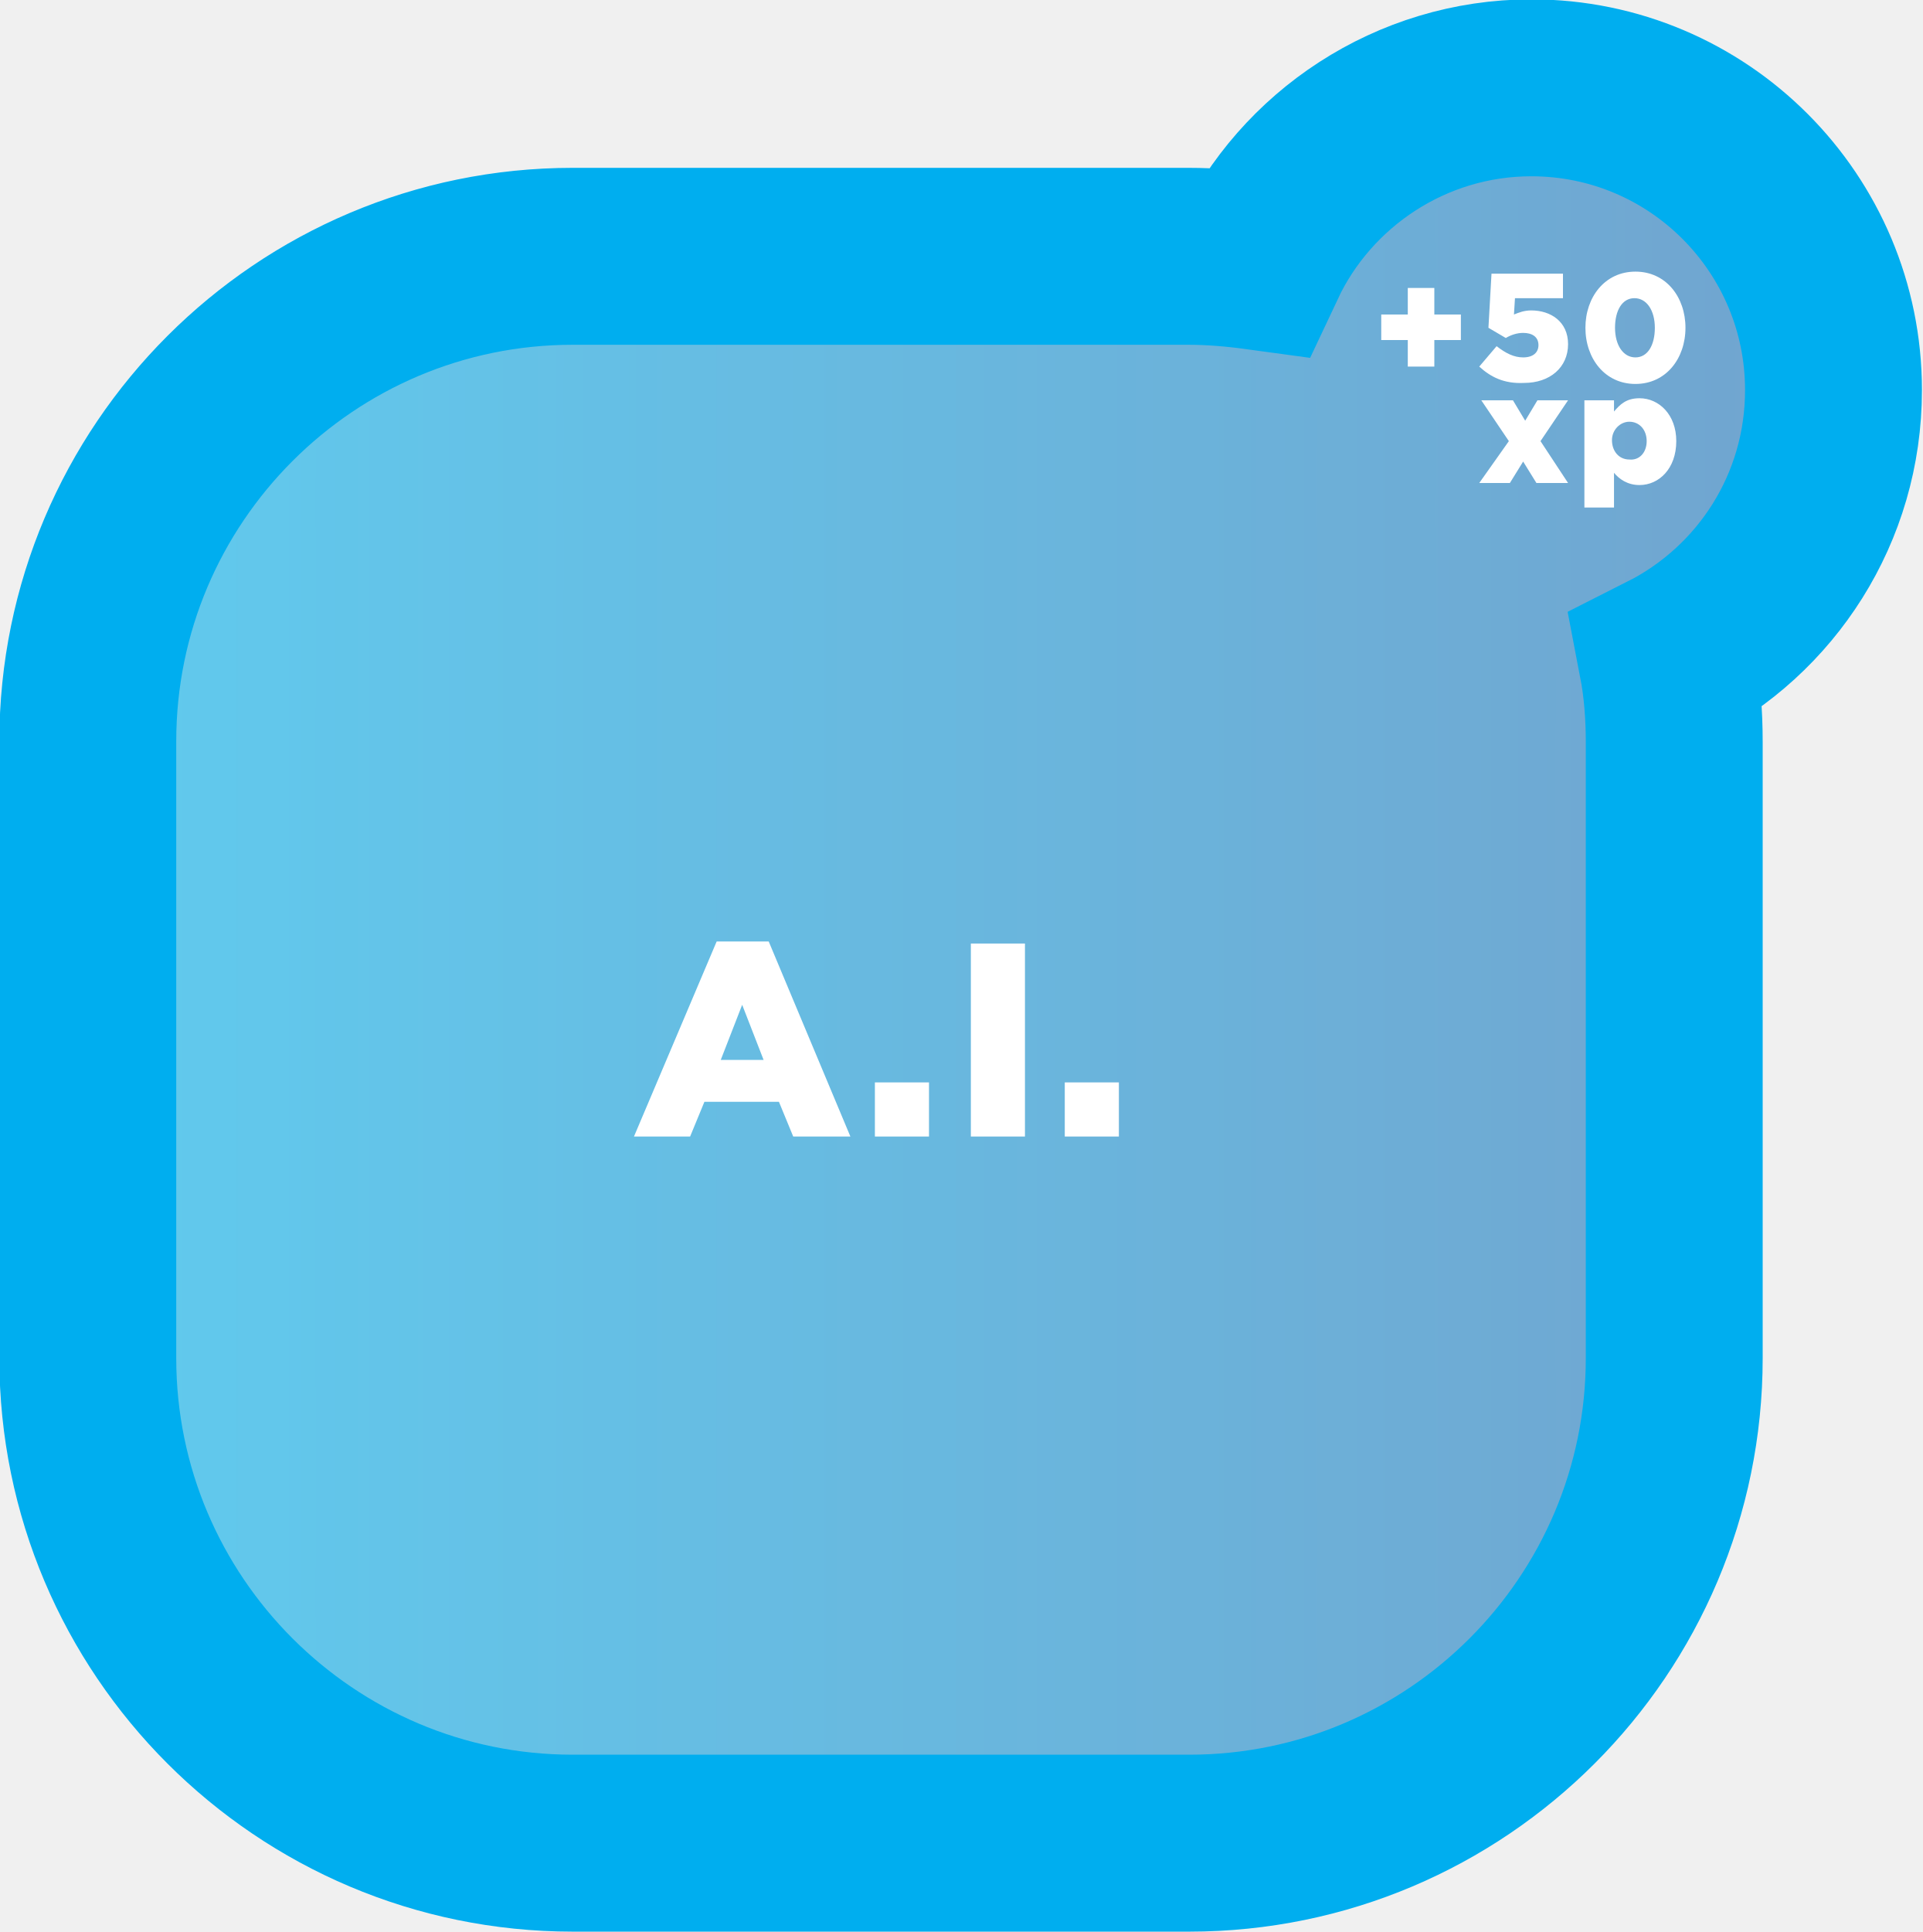
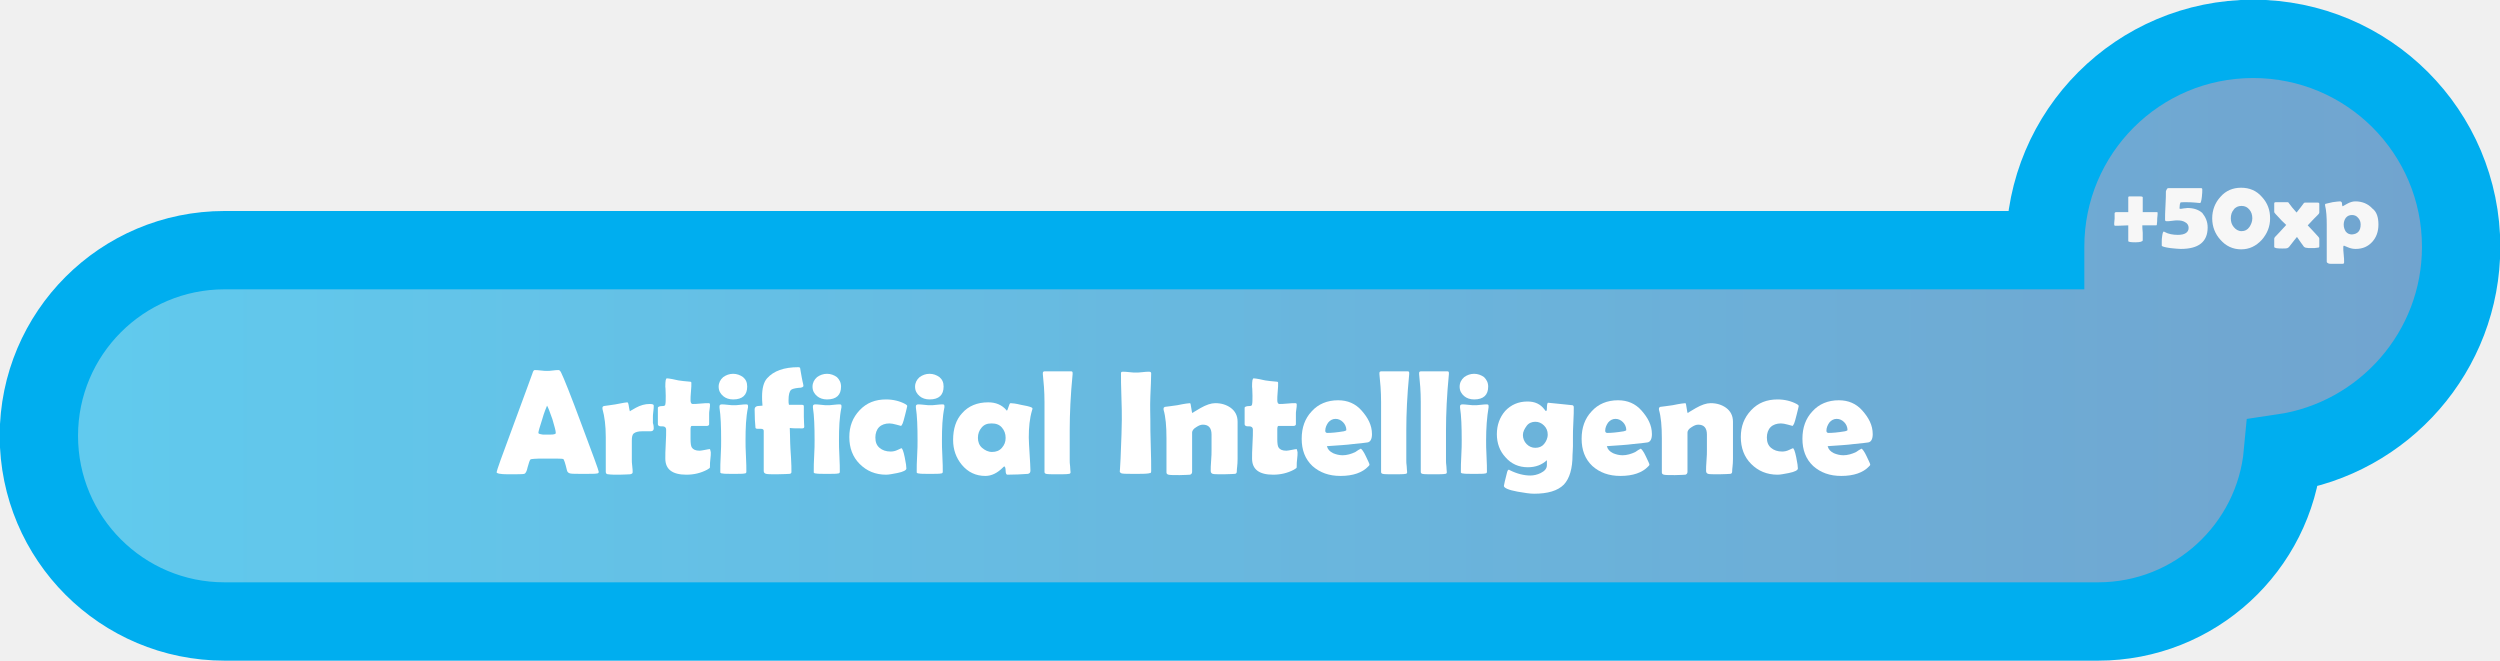
- <svg xmlns="http://www.w3.org/2000/svg" version="1.1" id="Layer_1" x="0px" y="0px" width="188.3px" height="189.2px" viewBox="0 0 188.3 189.2" style="enable-background:new 0 0 188.3 189.2;" xml:space="preserve">
+ <svg xmlns="http://www.w3.org/2000/svg" version="1.1" id="Layer_1" x="0px" y="0px" viewBox="-497 346.3 604.6 159.7" style="enable-background:new -497 346.3 604.6 159.7;" xml:space="preserve">
  <style type="text/css">
- 
- 	.st0{fill:none;stroke:#009444;stroke-width:8.299;stroke-miterlimit:10;}
- 	.st1{fill:none;stroke:#E1871E;stroke-width:4.141;stroke-miterlimit:10;}
- 	.st2{fill:none;stroke:#00AEEF;stroke-width:17.327;stroke-miterlimit:10;}
- 	.st3{fill:none;stroke:#00AEEF;stroke-width:7.864;stroke-miterlimit:10;}
- 	.st4{fill:#E0E0E0;}
- 	.st5{fill:#E1871E;}
- 	.st6{opacity:0.6;clip-path:url(#SVGID_18_);fill:url(#SVGID_19_);}
- 	.st7{fill:none;stroke:#00AEEF;stroke-width:4.141;stroke-miterlimit:10;}
- 	.st8{fill:#ED1C24;}
- 	.st9{fill:none;stroke:#414042;stroke-width:13.892;stroke-miterlimit:10;}
- 	.st10{fill:none;stroke:#FFFFFF;stroke-width:0.673;stroke-miterlimit:10;}
- 	.st11{opacity:0.8;fill:#FFFFFF;}
- 	.st12{fill:none;stroke:#E1871E;stroke-width:8.299;stroke-miterlimit:10;}
- 	.st13{clip-path:url(#SVGID_18_);fill:none;stroke:#00AEEF;stroke-width:24.964;stroke-miterlimit:10;}
- 	.st14{opacity:0.6;fill:url(#SVGID_3_);}
- 	.st15{opacity:0.6;fill:url(#SVGID_4_);}
- 	.st16{opacity:0.6;fill:url(#SVGID_7_);}
- 	.st17{opacity:0.6;fill:url(#SVGID_8_);}
- 	.st18{fill:#231F20;}
- 	.st19{fill:#00AEEF;stroke:#00AEEF;stroke-width:1.573;stroke-linejoin:round;stroke-miterlimit:10;}
- 	.st20{opacity:0.9;fill:url(#SVGID_15_);stroke:url(#SVGID_16_);stroke-miterlimit:10;}
- 	.st21{fill:none;stroke:#00AEEF;stroke-width:8.299;stroke-miterlimit:10;}
- 	.st22{fill:#00AEEF;stroke:#00AEEF;stroke-width:1.66;stroke-linejoin:round;stroke-miterlimit:10;}
- 	.st23{clip-path:url(#SVGID_2_);}
- 	.st24{fill:url(#SVGID_5_);}
- 	.st25{fill:url(#SVGID_6_);}
- 	.st26{fill:url(#SVGID_9_);}
- 	.st27{fill:#2BB673;}
- 	.st28{clip-path:url(#SVGID_21_);fill:none;stroke:#00AEEF;stroke-width:24.964;stroke-miterlimit:10;}
- 	.st29{opacity:0.8;}
- 	.st30{fill:#FFFFFF;}
- 	.st31{opacity:0.6;clip-path:url(#SVGID_21_);fill:url(#SVGID_22_);}
- 	.st32{fill:none;stroke:#00AEEF;stroke-width:18.253;stroke-miterlimit:10;}
- 	.st33{opacity:0.6;fill:url(#SVGID_11_);}
- 	.st34{opacity:0.6;fill:url(#SVGID_12_);}
- 	.st35{opacity:0.6;fill:url(#SVGID_23_);}
- 	.st36{opacity:0.6;fill:url(#SVGID_24_);}
- 	.st37{opacity:0.6;fill:url(#SVGID_25_);}
- 	.st38{opacity:0.6;fill:url(#SVGID_26_);}
- 	.st39{opacity:0.6;fill:url(#SVGID_27_);}
- 	.st40{opacity:0.6;fill:url(#SVGID_28_);}
- 	.st41{opacity:0.6;fill:url(#SVGID_29_);}
- 	.st42{opacity:0.6;fill:url(#SVGID_30_);}
- 	.st43{fill:none;stroke:#ED1C24;stroke-width:7.864;stroke-miterlimit:10;}
- 	.st44{fill:none;stroke:#009444;stroke-width:7.864;stroke-miterlimit:10;}
- 	.st45{opacity:0.8;fill:#414042;}
- 	.st46{fill:none;stroke:#ED1C24;stroke-width:4.141;stroke-miterlimit:10;}
- 	.st47{fill:none;stroke:#009444;stroke-width:4.141;stroke-miterlimit:10;}
- 	.st48{fill:url(#SVGID_10_);}
- 	.st49{fill:url(#SVGID_13_);}
- 	.st50{fill:url(#SVGID_14_);}
- 	.st51{fill:none;stroke:#00AEEF;stroke-width:18.944;stroke-miterlimit:10;}
- 	.st52{fill:#00AEEF;stroke:#00AEEF;stroke-width:0.828;stroke-linejoin:round;stroke-miterlimit:10;}
- 	.st53{fill:#A7A9AC;}
- 	.st54{fill:none;stroke:#FFFFFF;stroke-width:2.02;stroke-miterlimit:10;}
- 	.st55{fill:#414042;}
- 	.st56{fill:none;stroke:#E1871E;stroke-width:7.864;stroke-miterlimit:10;}
- 	.st57{fill:none;stroke:#FFFFFF;stroke-width:0.74;stroke-miterlimit:10;}
- 	.st58{fill:none;stroke:#ED1C24;stroke-width:8.299;stroke-miterlimit:10;}
- 
+ 	.st0{opacity:0.6;fill:url(#SVGID_1_);enable-background:new    ;}
+ 	.st1{fill:none;stroke:#00AEEF;stroke-width:18.944;stroke-miterlimit:10;}
+ 	.st2{fill:#F7F7F7;}
+ 	.st3{fill:#FFFFFF;}
</style>
+   <linearGradient id="SVGID_1_" gradientUnits="userSpaceOnUse" x1="-487.6" y1="428.45" x2="98.2" y2="428.45" gradientTransform="matrix(1 0 0 -1 0 854.6)">
+     <stop offset="0" style="stop-color:#00B2ED" />
+     <stop offset="0.995" style="stop-color:#1D71B8" />
+   </linearGradient>
+   <path class="st0" d="M98.2,406c0-27.8-22.5-50.3-50.3-50.3S-2.4,378.2-2.4,406c0,0.3,0,0.5,0,0.8h-440.3  c-24.8,0-44.9,20.1-44.9,44.9c0,24.8,20.1,44.9,44.9,44.9H10.4c23.4,0,42.6-17.9,44.7-40.7C79.5,452.3,98.2,431.3,98.2,406z" />
+   <path class="st1" d="M98.2,406c0-27.8-22.5-50.3-50.3-50.3S-2.4,378.2-2.4,406c0,0.3,0,0.5,0,0.8h-440.3  c-24.8,0-44.9,20.1-44.9,44.9c0,24.8,20.1,44.9,44.9,44.9H10.4c23.4,0,42.6-17.9,44.7-40.7C79.5,452.3,98.2,431.3,98.2,406z" />
  <g>
-     <g>
-       <g>
-         <linearGradient id="SVGID_2_" gradientUnits="userSpaceOnUse" x1="8.663" y1="94.318" x2="179.637" y2="94.318">
-           <stop offset="0" style="stop-color:#00B2ED" />
-           <stop offset="0.995" style="stop-color:#1D71B8" />
-         </linearGradient>
-         <path style="opacity:0.6;fill:url(#SVGID_2_);" d="M179.6,38c0-16.3-13.2-29.6-29.6-29.6c-11.8,0-22.1,7-26.8,17     c-2.2-0.3-4.5-0.5-6.8-0.5H56.1c-26.2,0-47.5,21.3-47.5,47.5v60.4c0,26.2,21.3,47.5,47.5,47.5h60.4c26.2,0,47.5-21.3,47.5-47.5     V72.4c0-2.7-0.2-5.4-0.7-8C173,59.5,179.6,49.5,179.6,38z" />
-         <path class="st2" d="M179.6,38.2c0-16.3-13.2-29.6-29.6-29.6c-11.8,0-22.1,7-26.8,17c-2.2-0.3-4.5-0.5-6.8-0.5H56.1     c-26.2,0-47.5,21.3-47.5,47.5V133c0,26.2,21.3,47.5,47.5,47.5h60.4c26.2,0,47.5-21.3,47.5-47.5V72.7c0-2.7-0.2-5.4-0.7-8     C173,59.8,179.6,49.8,179.6,38.2z" />
-       </g>
-       <g>
-         <path class="st30" d="M137.9,33.3h-2.6v-2.5h2.6v-2.6h2.6v2.6h2.6v2.5h-2.6v2.6h-2.6V33.3z" />
-         <path class="st30" d="M144.9,35.9l1.7-2c0.9,0.7,1.7,1.1,2.6,1.1c1,0,1.5-0.5,1.5-1.2v0c0-0.8-0.6-1.2-1.5-1.2     c-0.6,0-1.2,0.2-1.7,0.5l-1.7-1l0.3-5.3h7v2.4h-4.7l-0.1,1.6c0.5-0.2,1-0.4,1.7-0.4c1.9,0,3.6,1.1,3.6,3.3v0     c0,2.3-1.8,3.8-4.3,3.8C147.3,37.6,146,36.9,144.9,35.9z" />
-         <path class="st30" d="M155.3,32.1L155.3,32.1c0-3,1.9-5.5,4.9-5.5c3,0,4.9,2.5,4.9,5.5v0c0,3-1.9,5.5-4.9,5.5     C157.2,37.6,155.3,35.1,155.3,32.1z M162.1,32.1L162.1,32.1c0-1.7-0.8-2.9-2-2.9c-1.2,0-1.9,1.2-1.9,2.9v0c0,1.7,0.8,2.9,2,2.9     C161.4,35,162.1,33.8,162.1,32.1z" />
-         <path class="st30" d="M147.8,43.2l-2.7-4h3.1l1.2,2l1.2-2h3l-2.7,4l2.7,4.1h-3.1l-1.3-2.1l-1.3,2.1h-3L147.8,43.2z" />
-         <path class="st30" d="M155.2,39.2h2.9v1.1c0.6-0.7,1.2-1.3,2.5-1.3c1.9,0,3.6,1.6,3.6,4.2v0c0,2.7-1.7,4.3-3.6,4.3     c-1.2,0-2-0.6-2.5-1.2v3.4h-2.9V39.2z M161.3,43.2L161.3,43.2c0-1.1-0.7-1.9-1.7-1.9c-0.9,0-1.7,0.8-1.7,1.8v0     c0,1.1,0.7,1.9,1.7,1.9C160.6,45.1,161.3,44.3,161.3,43.2z" />
-       </g>
-     </g>
-     <g>
-       <path class="st30" d="M70.2,92.2h5.1l8,19.1h-5.6l-1.4-3.4H69l-1.4,3.4h-5.5L70.2,92.2z M74.8,103.8l-2.1-5.4l-2.1,5.4H74.8z" />
-       <path class="st30" d="M85.7,106H91v5.3h-5.3V106z" />
-       <path class="st30" d="M95.1,92.4h5.3v18.9h-5.3V92.4z" />
-       <path class="st30" d="M104.3,106h5.3v5.3h-5.3V106z" />
-     </g>
+     <path class="st2" d="M24.5,400.8c-0.4,0-0.9,0-1.7,0c-0.8,0-1.4,0-1.7,0c0,0.3,0,0.9,0.1,1.8c0,0.7,0,1.3,0,1.8   c0,0.3-0.6,0.5-1.8,0.5c-1.1,0-1.7-0.1-1.7-0.3c0-0.5,0-1.1,0-1.9c0-1.1,0-1.7,0-1.9c-2,0.1-3.1,0.1-3.2,0.1   c-0.1,0-0.2-0.1-0.2-0.4c0-0.1,0-0.5,0.1-1.3c0-0.5,0-0.9,0-1.4c0.1-0.1,0.2-0.2,0.3-0.2c0.4,0,0.9,0,1.5,0c0.8,0,1.3,0,1.5,0   c0-0.7,0-1.4,0-2.2V394c0-0.1,0.1-0.2,0.3-0.2c0.3,0,0.7,0,1.3,0s1,0,1.3,0c0.4,0,0.6,0.1,0.6,0.2c0,0.4,0,1,0,1.8s0,1.4,0,1.8   c1.7,0,2.8,0,3.4,0c0.2,0,0.2,0.1,0.2,0.2c0,0.1,0,0.6-0.1,1.4c0,0.3,0,0.8-0.1,1.5C24.6,400.7,24.5,400.8,24.5,400.8z" />
+     <path class="st2" d="M36.9,401.3c0,3.5-2.2,5.2-6.5,5.2c-0.6,0-1.5-0.1-2.5-0.2c-1.4-0.2-2.1-0.4-2.1-0.6c0-0.1,0-0.4,0-1   c0-0.3,0-0.8,0.1-1.3c0.1-0.7,0.2-1.1,0.4-1.1c0,0,0.1,0,0.2,0.1c0.9,0.5,2,0.7,3.2,0.7c1.7,0,2.6-0.6,2.6-1.7   c0-0.6-0.3-1.1-0.9-1.4c-0.5-0.3-1.1-0.4-1.8-0.4c-0.3,0-0.7,0-1.3,0.1s-1,0.1-1.3,0.1c-0.3,0-0.4-0.1-0.4-0.4c0-0.8,0-1.9,0.1-3.4   s0.1-2.7,0.1-3.4c0-0.1,0.1-0.3,0.2-0.5s0.2-0.3,0.4-0.3c0.2,0,1.3,0,3.3,0c2.3,0,3.8,0,4.6,0c0.2,0,0.3,0.1,0.3,0.3   c0,0.4,0,1.1-0.1,1.8c-0.1,1-0.3,1.5-0.4,1.5l-0.1,0c-1.8-0.2-2.9-0.2-3.3-0.2c-0.9,0-1.3,0-1.4,0.1c-0.1,0.2-0.2,0.7-0.2,1.3   c0,0.1,0,0.2,0.1,0.2c0.2,0,0.5,0,0.9-0.1c0.4,0,0.7-0.1,0.9-0.1c1.5,0,2.7,0.4,3.6,1.2C36.4,398.8,36.9,399.9,36.9,401.3z" />
+     <path class="st2" d="M52,399.1c0,2-0.7,3.7-2,5.2c-1.4,1.5-3,2.3-5,2.3s-3.7-0.8-5-2.3c-1.3-1.4-2-3.2-2-5.2c0-2,0.7-3.8,2-5.2   c1.3-1.5,3-2.2,5-2.2s3.7,0.7,5,2.2C51.4,395.4,52,397.1,52,399.1z M47.7,399.1c0-0.8-0.2-1.5-0.7-2.1c-0.5-0.6-1.1-0.9-1.9-0.9   c-0.8,0-1.5,0.3-1.9,0.9c-0.5,0.6-0.7,1.3-0.7,2.1c0,0.8,0.2,1.5,0.7,2.1c0.5,0.6,1.1,1,1.9,1c0.8,0,1.4-0.3,1.9-1   C47.4,400.6,47.7,399.9,47.7,399.1z" />
+     <path class="st2" d="M63.9,405.9c0,0.2-0.1,0.3-0.4,0.3c-0.5,0.1-0.9,0.1-1.5,0.1c-0.5,0-1,0-1.4-0.1c-0.1,0-0.2-0.1-0.4-0.2   c-0.4-0.5-1-1.4-1.7-2.4c-0.2,0.2-0.8,1-1.9,2.4c-0.1,0.1-0.2,0.2-0.4,0.3c-0.3,0.1-0.7,0.1-1.3,0.1c-1.2,0-1.9-0.1-1.9-0.4   c0-0.2,0-0.6,0-1s0-0.8,0-1c0-0.1,0.1-0.3,0.2-0.4c0.6-0.6,1.5-1.6,2.7-2.9c-0.5-0.5-1.1-1-1.6-1.6c-0.9-0.9-1.3-1.4-1.3-1.5v-2.1   c0-0.2,0.1-0.3,0.4-0.3c0.3,0,0.8,0,1.4,0s1.1,0,1.4,0c0.2,0,0.3,0.1,0.4,0.3c0.4,0.6,1,1.3,1.8,2.2c0.7-0.9,1.3-1.6,1.7-2.2   c0.1-0.2,0.3-0.2,0.4-0.2c0.3,0,0.8,0,1.5,0s1.1,0,1.5,0c0.3,0,0.4,0.1,0.4,0.3v2.1c0,0.1-0.1,0.3-0.2,0.4   c-0.6,0.6-1.5,1.5-2.6,2.7c0.6,0.6,1.5,1.6,2.6,2.8c0.1,0.1,0.2,0.3,0.2,0.4V405.9z" />
+     <path class="st2" d="M78.2,400.6c0,1.7-0.5,3.1-1.5,4.2c-1,1.1-2.3,1.7-4,1.7c-0.6,0-1.2-0.1-1.9-0.4s-1-0.4-0.9-0.4   c-0.1,0-0.2,0.1-0.2,0.4c0,0.4,0,1,0.1,1.8s0.1,1.4,0.1,1.8c0,0.3-0.1,0.4-0.4,0.4l-2.4,0c-0.5,0-0.9,0-1-0.1   c-0.2-0.1-0.4-0.2-0.4-0.4l0-9c0-1.8-0.1-3.4-0.4-4.6c0-0.1,0-0.1,0-0.2c0-0.1,0-0.2,0.1-0.2c0.3-0.1,0.9-0.2,1.7-0.4   c0.8-0.1,1.4-0.2,1.8-0.2c0.3,0,0.5,0.2,0.5,0.6s0.1,0.6,0.2,0.6c-0.1,0,0.3-0.2,1-0.6s1.4-0.6,2-0.6c1.7,0,3.1,0.6,4.1,1.7   C77.8,397.5,78.2,398.9,78.2,400.6z M73.9,400.6c0-0.6-0.2-1.2-0.6-1.6c-0.4-0.5-0.9-0.7-1.5-0.7c-0.6,0-1.1,0.2-1.5,0.7   c-0.3,0.4-0.5,1-0.5,1.6c0,0.7,0.2,1.2,0.5,1.7c0.4,0.5,0.9,0.7,1.5,0.7C73.2,402.9,73.9,402.1,73.9,400.6z" />
+   </g>
+   <g>
+     <path class="st3" d="M-352.2,460.4c0,0.2-0.1,0.4-0.4,0.4c-0.4,0.1-1.4,0.1-3.3,0.1c-1.7,0-2.8,0-3.2-0.1c-0.4-0.1-0.7-0.3-0.8-0.8   c-0.4-1.7-0.7-2.6-0.9-2.7c-0.2-0.1-1.8-0.1-4.7-0.1c-2,0-3.1,0.1-3.2,0.2c-0.2,0.2-0.4,0.8-0.7,1.9c-0.2,1-0.5,1.5-0.8,1.6   c-0.4,0.1-1.7,0.1-4,0.1c-1.8,0-2.7-0.2-2.7-0.5c0-0.3,1.3-4,4-11.2c2.9-7.8,4.4-12,4.7-12.8c0.1-0.4,0.3-0.7,0.5-0.7   c0.3,0,0.8,0,1.5,0.1s1.2,0.1,1.5,0.1c0.3,0,0.8,0,1.4-0.1s1.1-0.1,1.4-0.1c0.2,0,0.4,0.2,0.6,0.6c0.6,1.2,2.3,5.4,5,12.7   C-353.6,456.3-352.2,460.1-352.2,460.4z M-364.7,444.4c-0.2,0.5-0.7,1.6-1.2,3.4c-0.6,1.8-0.9,2.9-0.9,3.2c0,0.2,0.4,0.3,1.1,0.4   c0.4,0,1,0,1.8,0c0.8,0,1.2-0.1,1.3-0.3c0-0.1,0-0.1,0-0.2c0-0.4-0.3-1.5-0.8-3.2C-364,446-364.4,444.9-364.7,444.4z" />
+     <path class="st3" d="M-338.9,449.9c0,0.5-0.3,0.7-0.8,0.7c-0.2,0-0.5,0-1,0s-0.7,0-1,0c-1,0-1.6,0.2-2,0.5s-0.5,0.9-0.5,1.8   c0,0.5,0,1.3,0,2.3s0,1.8,0,2.3c0,0.3,0,0.8,0.1,1.5s0.1,1.2,0.1,1.5c0,0.3-0.2,0.4-0.6,0.5c-0.6,0-1.4,0.1-2.6,0.1   c-1.1,0-2,0-2.7-0.1c-0.4,0-0.6-0.2-0.6-0.6c0-0.9,0-2.3,0-4.2s0-3.3,0-4.2c0-2.8-0.3-5-0.8-6.8c0-0.1,0-0.2,0-0.3   c0-0.2,0.1-0.3,0.3-0.4c0.6-0.1,1.6-0.2,2.8-0.4c1.9-0.4,2.8-0.5,2.9-0.5c0.2,0,0.3,0.4,0.4,1.1s0.2,1.1,0.3,1.1   c-0.2,0,0.3-0.3,1.4-0.9s2.2-0.9,3.3-0.9c0.7,0,1,0.1,1,0.4c0,0.3,0,0.8-0.1,1.4c-0.1,0.7-0.1,1.1-0.1,1.4c0,0.3,0,0.8,0,1.4   C-338.9,449.2-338.9,449.7-338.9,449.9z" />
+     <path class="st3" d="M-325.1,455.7c0,0.4,0,0.9-0.1,1.6s-0.1,1.2-0.1,1.6s0,0.5-0.1,0.6s-0.3,0.2-0.6,0.4c-1.5,0.8-3.2,1.2-5,1.2   c-3.4,0-5.1-1.3-5.1-3.9c0-0.8,0-1.9,0.1-3.5s0.1-2.7,0.1-3.5c0-0.5-0.3-0.8-0.9-0.8c0,0-0.1,0-0.2,0c-0.1,0-0.2,0-0.2,0   c-0.4,0-0.7-0.2-0.7-0.5c0-0.2,0-0.5,0-0.9s0-0.7,0-0.9c0-0.2,0-0.6,0-1.1s0-0.9,0-1.1c0-0.2,0.4-0.4,1.1-0.4   c0.4,0,0.7-0.1,0.7-0.4c0.1-0.4,0.1-1.1,0.1-2.1c0-1.5-0.1-2.2-0.1-2.2c0-1.4,0.1-2,0.4-2c0.3,0,0.8,0.1,1.4,0.2   c0.7,0.2,1.1,0.2,1.4,0.3c0.6,0.1,1.5,0.2,2.7,0.3c0.3,0,0.4,0.1,0.4,0.3c0,0.5,0,1.2-0.1,2.1s-0.1,1.7-0.1,2.1   c0,0.6,0.2,0.9,0.5,0.9c0.4,0,1,0,1.9-0.1s1.5-0.1,1.9-0.1c0.3,0,0.4,0.1,0.4,0.3c0,0.3,0,0.7-0.1,1.2s-0.1,0.9-0.1,1.2   c0,0.3,0,0.7,0,1.2s0,0.9,0,1.2c0,0.2-0.2,0.4-0.5,0.4c-0.2,0-0.6,0-1.2,0s-0.9,0-1.2,0h-1.3c-0.2,0-0.3,0.3-0.3,0.8   c0,0.3,0,0.7,0,1.2c0,0.6,0,1,0,1.2c0,1,0.1,1.7,0.3,2c0.3,0.5,0.9,0.8,1.9,0.8c0.3,0,0.7-0.1,1.3-0.2s0.9-0.2,1.2-0.2   C-325.2,455.3-325.1,455.5-325.1,455.7z" />
+     <path class="st3" d="M-316.7,452.8c0,0.9,0,2.1,0.1,3.8s0.1,3,0.1,3.8c0,0.2-0.1,0.4-0.4,0.4c-0.4,0.1-1.3,0.1-2.7,0.1   c-1.4,0-2.3,0-2.7-0.1c-0.3,0-0.4-0.1-0.5-0.2c0,0,0-0.2,0-0.5c0-0.8,0-2,0.1-3.6s0.1-2.8,0.1-3.7c0-3.3-0.1-6-0.4-7.9   c0-0.2,0-0.3,0-0.4c0-0.2,0.2-0.4,0.5-0.4c0.3,0,0.8,0,1.5,0.1s1.2,0.1,1.5,0.1s0.8,0,1.5-0.1s1.2-0.1,1.5-0.1   c0.3,0,0.4,0.1,0.4,0.4c0,0,0,0.2,0,0.3C-316.6,447.2-316.7,449.8-316.7,452.8z M-316.3,439.8c0,2-1.1,3.1-3.4,3.1   c-1,0-1.8-0.3-2.4-0.8c-0.7-0.6-1.1-1.3-1.1-2.3c0-0.9,0.4-1.7,1.1-2.3c0.7-0.5,1.5-0.8,2.4-0.8c0.9,0,1.7,0.3,2.4,0.8   C-316.6,438.1-316.3,438.8-316.3,439.8z" />
+     <path class="st3" d="M-302.5,449.5c0,0.3-0.2,0.4-0.5,0.4c-1.3,0-2.3,0-3-0.1c0,0.9,0.1,2.1,0.1,3.7c0,0.7,0.1,1.8,0.2,3.5   c0.1,1.5,0.1,2.6,0.1,3.5c0,0.2-0.2,0.4-0.5,0.4c-0.4,0-1.4,0.1-3,0.1c-1.3,0-2.2,0-2.6-0.1s-0.6-0.3-0.6-0.7v-9.7   c0-0.3-0.2-0.5-0.7-0.5c-0.1,0-0.2,0-0.4,0s-0.3,0-0.4,0c-0.3,0-0.5-0.1-0.5-0.3c-0.1-1-0.2-2.5-0.2-4.4c0-0.4,0.2-0.7,0.7-0.8   c0.4,0,0.8-0.1,1.2-0.1c-0.1-0.9-0.1-1.7-0.1-2.2c0-2,0.4-3.5,1.2-4.4c1.6-1.8,4.1-2.7,7.6-2.7c0.2,0,0.4,0.1,0.4,0.2   c0.1,0.5,0.2,1.3,0.4,2.3c0,0.1,0.1,0.4,0.2,1c0.1,0.4,0.2,0.8,0.2,1c0,0.3-0.4,0.5-1.2,0.5c-1,0.1-1.6,0.3-1.8,0.5   c-0.4,0.4-0.6,1.2-0.6,2.5c0,0.4,0,0.8,0.1,1.1c0.3,0,0.8,0,1.5,0s1.2,0,1.6,0s0.5,0.1,0.5,0.4c0,0.6,0,1.4,0,2.5   S-302.5,449-302.5,449.5z" />
+     <path class="st3" d="M-294.1,452.8c0,0.9,0,2.1,0.1,3.8s0.1,3,0.1,3.8c0,0.2-0.1,0.4-0.4,0.4c-0.4,0.1-1.3,0.1-2.7,0.1   c-1.4,0-2.3,0-2.7-0.1c-0.3,0-0.4-0.1-0.5-0.2c0,0,0-0.2,0-0.5c0-0.8,0-2,0.1-3.6s0.1-2.8,0.1-3.7c0-3.3-0.1-6-0.4-7.9   c0-0.2,0-0.3,0-0.4c0-0.2,0.2-0.4,0.5-0.4c0.3,0,0.8,0,1.5,0.1s1.2,0.1,1.5,0.1s0.8,0,1.5-0.1s1.2-0.1,1.5-0.1   c0.3,0,0.4,0.1,0.4,0.4c0,0,0,0.2,0,0.3C-294,447.2-294.1,449.8-294.1,452.8z M-293.6,439.8c0,2-1.1,3.1-3.4,3.1   c-1,0-1.8-0.3-2.4-0.8c-0.7-0.6-1.1-1.3-1.1-2.3c0-0.9,0.4-1.7,1.1-2.3c0.7-0.5,1.5-0.8,2.4-0.8c0.9,0,1.7,0.3,2.4,0.8   C-294,438.1-293.6,438.8-293.6,439.8z" />
+     <path class="st3" d="M-279.1,449.3c0,0-0.4-0.1-1.1-0.3s-1.3-0.3-1.7-0.3c-1,0-1.9,0.3-2.5,0.9s-0.9,1.5-0.9,2.5   c0,1.1,0.3,1.9,1,2.5s1.6,0.9,2.7,0.9c0.5,0,1.1-0.1,1.7-0.4s0.9-0.4,0.9-0.4c0.2,0,0.5,0.7,0.8,2.2c0.3,1.4,0.4,2.3,0.4,2.7   s-0.7,0.8-2.2,1.1c-1.1,0.2-2,0.4-2.7,0.4c-2.6,0-4.7-0.9-6.4-2.6s-2.5-3.9-2.5-6.5c0-2.6,0.8-4.7,2.5-6.5s3.8-2.6,6.4-2.6   c1.7,0,3.3,0.4,4.6,1.1c0.3,0.2,0.5,0.3,0.5,0.5s-0.2,0.8-0.5,2.1c-0.3,1.2-0.5,1.9-0.6,2.1S-279,449.3-279.1,449.3z" />
+     <path class="st3" d="M-269.2,452.8c0,0.9,0,2.1,0.1,3.8s0.1,3,0.1,3.8c0,0.2-0.1,0.4-0.4,0.4c-0.4,0.1-1.3,0.1-2.7,0.1   c-1.4,0-2.3,0-2.7-0.1c-0.3,0-0.4-0.1-0.5-0.2c0,0,0-0.2,0-0.5c0-0.8,0-2,0.1-3.6s0.1-2.8,0.1-3.7c0-3.3-0.1-6-0.4-7.9   c0-0.2,0-0.3,0-0.4c0-0.2,0.2-0.4,0.5-0.4c0.3,0,0.8,0,1.5,0.1s1.2,0.1,1.5,0.1s0.8,0,1.5-0.1s1.2-0.1,1.5-0.1   c0.3,0,0.4,0.1,0.4,0.4c0,0,0,0.2,0,0.3C-269.1,447.2-269.2,449.8-269.2,452.8z M-268.8,439.8c0,2-1.1,3.1-3.4,3.1   c-1,0-1.8-0.3-2.4-0.8c-0.7-0.6-1.1-1.3-1.1-2.3c0-0.9,0.4-1.7,1.1-2.3c0.7-0.5,1.5-0.8,2.4-0.8c0.9,0,1.7,0.3,2.4,0.8   C-269.1,438.1-268.8,438.8-268.8,439.8z" />
+     <path class="st3" d="M-248.2,452.1c0,0.9,0.1,2.2,0.2,4s0.2,3.1,0.2,4c0,0.5-0.2,0.7-0.6,0.8c-1.5,0.1-3.1,0.2-5,0.2   c-0.2,0-0.4-0.3-0.4-1s-0.2-1-0.3-1c-0.1,0-0.2,0.1-0.4,0.3c-1.3,1.3-2.7,2-4.2,2c-2.3,0-4.2-0.9-5.7-2.7c-1.4-1.7-2.1-3.7-2.1-6   c0-2.7,0.7-4.9,2.2-6.5c1.5-1.7,3.6-2.6,6.3-2.6c1.8,0,3.3,0.6,4.4,1.9c0,0.1,0.1,0.1,0.1,0.1c0.1,0,0.2-0.3,0.4-0.9   s0.3-0.9,0.5-0.9c0.4,0,1.3,0.1,2.5,0.4c1.2,0.2,2,0.4,2.5,0.6c0.2,0.1,0.3,0.2,0.3,0.3c0,0,0,0.2-0.1,0.4   C-248,447.5-248.2,449.7-248.2,452.1z M-253.8,452.2c0-1-0.3-1.8-0.9-2.5s-1.4-1-2.5-1s-1.8,0.3-2.4,1s-0.9,1.5-0.9,2.5   c0,0.9,0.3,1.8,1,2.4s1.5,1,2.4,1c1,0,1.8-0.3,2.4-1S-253.8,453.2-253.8,452.2z" />
+     <path class="st3" d="M-238.3,450.3c0,3.2,0,5.7,0,7.4c0,0.3,0,0.7,0.1,1.4c0,0.6,0.1,1.1,0.1,1.4c0,0.2-0.1,0.4-0.4,0.4   c-0.5,0.1-1.5,0.1-2.8,0.1c-1.4,0-2.3,0-2.7-0.1c-0.3-0.1-0.4-0.2-0.4-0.5c0,0,0-0.3,0-0.8c0-1,0-2.6,0-4.7s0-3.6,0-4.7   c0-4.9,0-7.2,0-6.7c0-2.6-0.2-4.8-0.4-6.7c0-0.1,0-0.2,0-0.3c0-0.3,0.2-0.4,0.5-0.4h6.3c0.3,0,0.4,0.1,0.4,0.4l0,0.3   C-238.1,441.9-238.3,446.4-238.3,450.3z" />
+     <path class="st3" d="M-218.8,447.9c0,1.4,0,3.5,0.1,6.2s0.1,4.9,0.1,6.2c0,0.2-0.1,0.4-0.2,0.4c0,0-0.2,0-0.5,0.1   c-0.8,0.1-1.8,0.1-3.1,0.1c-1.7,0-2.8,0-3.3-0.1c-0.3-0.1-0.5-0.3-0.5-0.5c0,0.2,0.1-0.8,0.2-3.1c0.2-4.7,0.3-7.9,0.3-9.4   c0-1.3,0-3.1-0.1-5.6s-0.1-4.4-0.1-5.6c0-0.3,0.1-0.4,0.4-0.4c0.4,0,0.9,0,1.6,0.1s1.3,0.1,1.6,0.1s0.9,0,1.6-0.1s1.2-0.1,1.6-0.1   c0.3,0,0.5,0.1,0.5,0.4c0,1.3-0.1,3.1-0.2,5.6S-218.8,446.6-218.8,447.9z" />
+     <path class="st3" d="M-197.9,460.4c0,0.3-0.2,0.5-0.5,0.5s-1.2,0.1-2.6,0.1c-1.5,0-2.4,0-2.7-0.1s-0.5-0.3-0.5-0.7   c0-0.6,0-1.4,0.1-2.5s0.1-2,0.1-2.5c0-0.4,0-1.1,0-1.9s0-1.5,0-1.9c0-1.6-0.7-2.4-2.1-2.4c-0.5,0-1,0.2-1.6,0.6   c-0.7,0.4-1,0.9-1,1.3v9.5c0,0.4-0.2,0.6-0.5,0.7c-0.4,0-1.2,0.1-2.5,0.1c-1.4,0-2.3,0-2.7-0.1c-0.4-0.1-0.5-0.3-0.5-0.6   c0-0.9,0-2.3,0-4.1s0-3.2,0-4.1c0-2.9-0.2-5.2-0.7-6.9c0-0.1,0-0.2,0-0.3c0-0.2,0.1-0.3,0.3-0.4c0.7-0.1,1.7-0.2,3-0.4   c1.9-0.4,2.9-0.5,3.1-0.5c0.1,0,0.2,0.4,0.3,1.2s0.2,1.2,0.3,1.2c-0.1,0,0.5-0.4,1.9-1.2s2.6-1.2,3.6-1.2c1.5,0,2.7,0.4,3.7,1.1   c1.1,0.8,1.7,1.9,1.7,3.4v5.6c0,0.8,0,1.9,0,3.4S-197.9,459.6-197.9,460.4z" />
+     <path class="st3" d="M-183.2,455.7c0,0.4,0,0.9-0.1,1.6s-0.1,1.2-0.1,1.6s0,0.5-0.1,0.6s-0.3,0.2-0.6,0.4c-1.5,0.8-3.2,1.2-5,1.2   c-3.4,0-5.1-1.3-5.1-3.9c0-0.8,0-1.9,0.1-3.5s0.1-2.7,0.1-3.5c0-0.5-0.3-0.8-0.9-0.8c0,0-0.1,0-0.2,0c-0.1,0-0.2,0-0.2,0   c-0.4,0-0.7-0.2-0.7-0.5c0-0.2,0-0.5,0-0.9s0-0.7,0-0.9c0-0.2,0-0.6,0-1.1s0-0.9,0-1.1c0-0.2,0.4-0.4,1.1-0.4   c0.4,0,0.7-0.1,0.7-0.4c0.1-0.4,0.1-1.1,0.1-2.1c0-1.5-0.1-2.2-0.1-2.2c0-1.4,0.1-2,0.4-2c0.3,0,0.8,0.1,1.4,0.2   c0.7,0.2,1.1,0.2,1.4,0.3c0.6,0.1,1.5,0.2,2.7,0.3c0.3,0,0.4,0.1,0.4,0.3c0,0.5,0,1.2-0.1,2.1s-0.1,1.7-0.1,2.1   c0,0.6,0.2,0.9,0.5,0.9c0.4,0,1,0,1.9-0.1s1.5-0.1,1.9-0.1c0.3,0,0.4,0.1,0.4,0.3c0,0.3,0,0.7-0.1,1.2s-0.1,0.9-0.1,1.2   c0,0.3,0,0.7,0,1.2s0,0.9,0,1.2c0,0.2-0.2,0.4-0.5,0.4c-0.2,0-0.6,0-1.2,0s-0.9,0-1.2,0h-1.3c-0.2,0-0.3,0.3-0.3,0.8   c0,0.3,0,0.7,0,1.2c0,0.6,0,1,0,1.2c0,1,0.1,1.7,0.3,2c0.3,0.5,0.9,0.8,1.9,0.8c0.3,0,0.7-0.1,1.3-0.2s0.9-0.2,1.2-0.2   C-183.3,455.3-183.2,455.5-183.2,455.7z" />
+     <path class="st3" d="M-165.2,451.3c0,1.2-0.4,1.9-1.1,2c-0.1,0-1.3,0.2-3.6,0.4c-1.4,0.2-3.4,0.3-6.2,0.5c0.2,0.8,0.7,1.3,1.5,1.7   c0.7,0.3,1.5,0.5,2.3,0.5c1,0,2.1-0.3,3.1-0.8c0.4-0.3,0.9-0.6,1.3-0.8c0.2,0.1,0.7,0.7,1.2,1.8s0.9,1.8,0.9,2.1   c0,0.1-0.1,0.2-0.3,0.4c-1.4,1.5-3.7,2.3-6.7,2.3c-2.8,0-5-0.8-6.8-2.4c-1.8-1.7-2.6-3.9-2.6-6.6c0-2.7,0.8-4.9,2.4-6.6   c1.6-1.8,3.8-2.7,6.4-2.7c2.3,0,4.2,0.8,5.7,2.5S-165.2,449.1-165.2,451.3z M-171.4,450.3c0-0.7-0.3-1.4-0.8-1.9s-1.1-0.8-1.8-0.8   c-0.7,0-1.3,0.3-1.8,0.9c-0.4,0.6-0.7,1.2-0.7,2c0,0.3,0.2,0.5,0.5,0.5c0.9,0,2.2-0.1,4-0.4C-171.6,450.5-171.4,450.4-171.4,450.3z   " />
+     <path class="st3" d="M-156.9,450.3c0,3.2,0,5.7,0,7.4c0,0.3,0,0.7,0.1,1.4c0,0.6,0.1,1.1,0.1,1.4c0,0.2-0.1,0.4-0.4,0.4   c-0.5,0.1-1.5,0.1-2.8,0.1c-1.4,0-2.3,0-2.7-0.1c-0.3-0.1-0.4-0.2-0.4-0.5c0,0,0-0.3,0-0.8c0-1,0-2.6,0-4.7s0-3.6,0-4.7   c0-4.9,0-7.2,0-6.7c0-2.6-0.2-4.8-0.4-6.7c0-0.1,0-0.2,0-0.3c0-0.3,0.2-0.4,0.5-0.4h6.3c0.3,0,0.4,0.1,0.4,0.4l0,0.3   C-156.7,441.9-156.9,446.4-156.9,450.3z" />
+     <path class="st3" d="M-147.3,450.3c0,3.2,0,5.7,0,7.4c0,0.3,0,0.7,0.1,1.4c0,0.6,0.1,1.1,0.1,1.4c0,0.2-0.1,0.4-0.4,0.4   c-0.5,0.1-1.5,0.1-2.8,0.1c-1.4,0-2.3,0-2.7-0.1c-0.3-0.1-0.4-0.2-0.4-0.5c0,0,0-0.3,0-0.8c0-1,0-2.6,0-4.7s0-3.6,0-4.7   c0-4.9,0-7.2,0-6.7c0-2.6-0.2-4.8-0.4-6.7c0-0.1,0-0.2,0-0.3c0-0.3,0.2-0.4,0.5-0.4h6.3c0.3,0,0.4,0.1,0.4,0.4l0,0.3   C-147.1,441.9-147.3,446.4-147.3,450.3z" />
+     <path class="st3" d="M-137.6,452.8c0,0.9,0,2.1,0.1,3.8s0.1,3,0.1,3.8c0,0.2-0.1,0.4-0.4,0.4c-0.4,0.1-1.3,0.1-2.7,0.1   c-1.4,0-2.3,0-2.7-0.1c-0.3,0-0.4-0.1-0.5-0.2c0,0,0-0.2,0-0.5c0-0.8,0-2,0.1-3.6s0.1-2.8,0.1-3.7c0-3.3-0.1-6-0.4-7.9   c0-0.2,0-0.3,0-0.4c0-0.2,0.2-0.4,0.5-0.4c0.3,0,0.8,0,1.5,0.1s1.2,0.1,1.5,0.1s0.8,0,1.5-0.1s1.2-0.1,1.5-0.1   c0.3,0,0.4,0.1,0.4,0.4c0,0,0,0.2,0,0.3C-137.4,447.2-137.6,449.8-137.6,452.8z M-137.1,439.8c0,2-1.1,3.1-3.4,3.1   c-1,0-1.8-0.3-2.4-0.8c-0.7-0.6-1.1-1.3-1.1-2.3c0-0.9,0.4-1.7,1.1-2.3c0.7-0.5,1.5-0.8,2.4-0.8c0.9,0,1.7,0.3,2.4,0.8   C-137.5,438.1-137.1,438.8-137.1,439.8z" />
+     <path class="st3" d="M-116.7,456.3c0,3.3-0.7,5.7-2.1,7.2c-1.5,1.5-3.9,2.2-7.2,2.2c-1,0-2.3-0.2-4-0.5c-2.2-0.4-3.3-0.9-3.3-1.4   c0-0.2,0.3-1.4,0.8-3.4c0.1-0.3,0.2-0.5,0.4-0.5c0.1,0,0.1,0,0.2,0.1c1.8,0.9,3.5,1.3,5,1.3c0.8,0,1.7-0.2,2.5-0.6   c1-0.5,1.5-1.1,1.5-1.9v-1.2c-1.2,1.1-2.7,1.7-4.6,1.7c-2.2,0-4-0.8-5.4-2.4c-1.4-1.5-2.1-3.4-2.1-5.6c0-2.2,0.7-4.1,2-5.6   c1.4-1.5,3.2-2.3,5.4-2.3c1.8,0,3.1,0.6,4.1,1.9c0.2,0.3,0.3,0.4,0.4,0.4c0.1,0,0.2-0.2,0.2-0.6c0-0.9,0.1-1.4,0.3-1.4   c0.2,0,1.2,0.1,3,0.3s2.8,0.3,2.9,0.3c0.2,0.1,0.3,0.2,0.3,0.5c0,0.8,0,2-0.1,3.6s-0.1,2.8-0.1,3.6c0,0.5,0,1.2,0,2.2   S-116.7,455.8-116.7,456.3z M-122.7,451.4c0-0.9-0.3-1.6-0.9-2.2s-1.3-0.9-2.1-0.9s-1.6,0.3-2.1,1s-0.9,1.4-0.9,2.2   s0.3,1.6,0.9,2.2s1.3,0.9,2.1,0.9c0.9,0,1.6-0.3,2.1-0.9S-122.7,452.3-122.7,451.4z" />
+     <path class="st3" d="M-97.5,451.3c0,1.2-0.4,1.9-1.1,2c-0.1,0-1.3,0.2-3.6,0.4c-1.4,0.2-3.4,0.3-6.2,0.5c0.2,0.8,0.7,1.3,1.5,1.7   c0.7,0.3,1.5,0.5,2.3,0.5c1,0,2.1-0.3,3.1-0.8c0.4-0.3,0.9-0.6,1.3-0.8c0.2,0.1,0.7,0.7,1.2,1.8s0.9,1.8,0.9,2.1   c0,0.1-0.1,0.2-0.3,0.4c-1.4,1.5-3.7,2.3-6.7,2.3c-2.8,0-5-0.8-6.8-2.4c-1.8-1.7-2.6-3.9-2.6-6.6c0-2.7,0.8-4.9,2.4-6.6   c1.6-1.8,3.8-2.7,6.4-2.7c2.3,0,4.2,0.8,5.7,2.5S-97.5,449.1-97.5,451.3z M-103.7,450.3c0-0.7-0.3-1.4-0.8-1.9s-1.1-0.8-1.8-0.8   c-0.7,0-1.3,0.3-1.8,0.9c-0.4,0.6-0.7,1.2-0.7,2c0,0.3,0.2,0.5,0.5,0.5c0.9,0,2.2-0.1,4-0.4C-103.9,450.5-103.7,450.4-103.7,450.3z   " />
+     <path class="st3" d="M-78.1,460.4c0,0.3-0.2,0.5-0.5,0.5s-1.2,0.1-2.6,0.1c-1.5,0-2.4,0-2.7-0.1s-0.5-0.3-0.5-0.7   c0-0.6,0-1.4,0.1-2.5s0.1-2,0.1-2.5c0-0.4,0-1.1,0-1.9s0-1.5,0-1.9c0-1.6-0.7-2.4-2.1-2.4c-0.5,0-1,0.2-1.6,0.6   c-0.7,0.4-1,0.9-1,1.3v9.5c0,0.4-0.2,0.6-0.5,0.7c-0.4,0-1.2,0.1-2.5,0.1c-1.4,0-2.3,0-2.7-0.1c-0.4-0.1-0.5-0.3-0.5-0.6   c0-0.9,0-2.3,0-4.1s0-3.2,0-4.1c0-2.9-0.2-5.2-0.7-6.9c0-0.1,0-0.2,0-0.3c0-0.2,0.1-0.3,0.3-0.4c0.7-0.1,1.7-0.2,3-0.4   c1.9-0.4,2.9-0.5,3.1-0.5c0.1,0,0.2,0.4,0.3,1.2s0.2,1.2,0.3,1.2c-0.1,0,0.5-0.4,1.9-1.2s2.6-1.2,3.6-1.2c1.5,0,2.7,0.4,3.7,1.1   c1.1,0.8,1.7,1.9,1.7,3.4v5.6c0,0.8,0,1.9,0,3.4S-78.1,459.6-78.1,460.4z" />
+     <path class="st3" d="M-63.5,449.3c0,0-0.4-0.1-1.1-0.3s-1.3-0.3-1.7-0.3c-1,0-1.9,0.3-2.5,0.9s-0.9,1.5-0.9,2.5   c0,1.1,0.3,1.9,1,2.5s1.6,0.9,2.7,0.9c0.5,0,1.1-0.1,1.7-0.4s0.9-0.4,0.9-0.4c0.2,0,0.5,0.7,0.8,2.2c0.3,1.4,0.4,2.3,0.4,2.7   s-0.7,0.8-2.2,1.1c-1.1,0.2-2,0.4-2.7,0.4c-2.6,0-4.7-0.9-6.4-2.6s-2.5-3.9-2.5-6.5c0-2.6,0.8-4.7,2.5-6.5s3.8-2.6,6.4-2.6   c1.7,0,3.3,0.4,4.6,1.1c0.3,0.2,0.5,0.3,0.5,0.5s-0.2,0.8-0.5,2.1c-0.3,1.2-0.5,1.9-0.6,2.1S-63.4,449.3-63.5,449.3z" />
+     <path class="st3" d="M-44.1,451.3c0,1.2-0.4,1.9-1.1,2c-0.1,0-1.3,0.2-3.6,0.4c-1.4,0.2-3.4,0.3-6.2,0.5c0.2,0.8,0.7,1.3,1.5,1.7   c0.7,0.3,1.5,0.5,2.3,0.5c1,0,2.1-0.3,3.1-0.8c0.4-0.3,0.9-0.6,1.3-0.8c0.2,0.1,0.7,0.7,1.2,1.8s0.9,1.8,0.9,2.1   c0,0.1-0.1,0.2-0.3,0.4c-1.4,1.5-3.7,2.3-6.7,2.3c-2.8,0-5-0.8-6.8-2.4c-1.8-1.7-2.6-3.9-2.6-6.6c0-2.7,0.8-4.9,2.4-6.6   c1.6-1.8,3.8-2.7,6.4-2.7c2.3,0,4.2,0.8,5.7,2.5S-44.1,449.1-44.1,451.3z M-50.2,450.3c0-0.7-0.3-1.4-0.8-1.9s-1.1-0.8-1.8-0.8   c-0.7,0-1.3,0.3-1.8,0.9c-0.4,0.6-0.7,1.2-0.7,2c0,0.3,0.2,0.5,0.5,0.5c0.9,0,2.2-0.1,4-0.4C-50.4,450.5-50.2,450.4-50.2,450.3z" />
  </g>
</svg>
